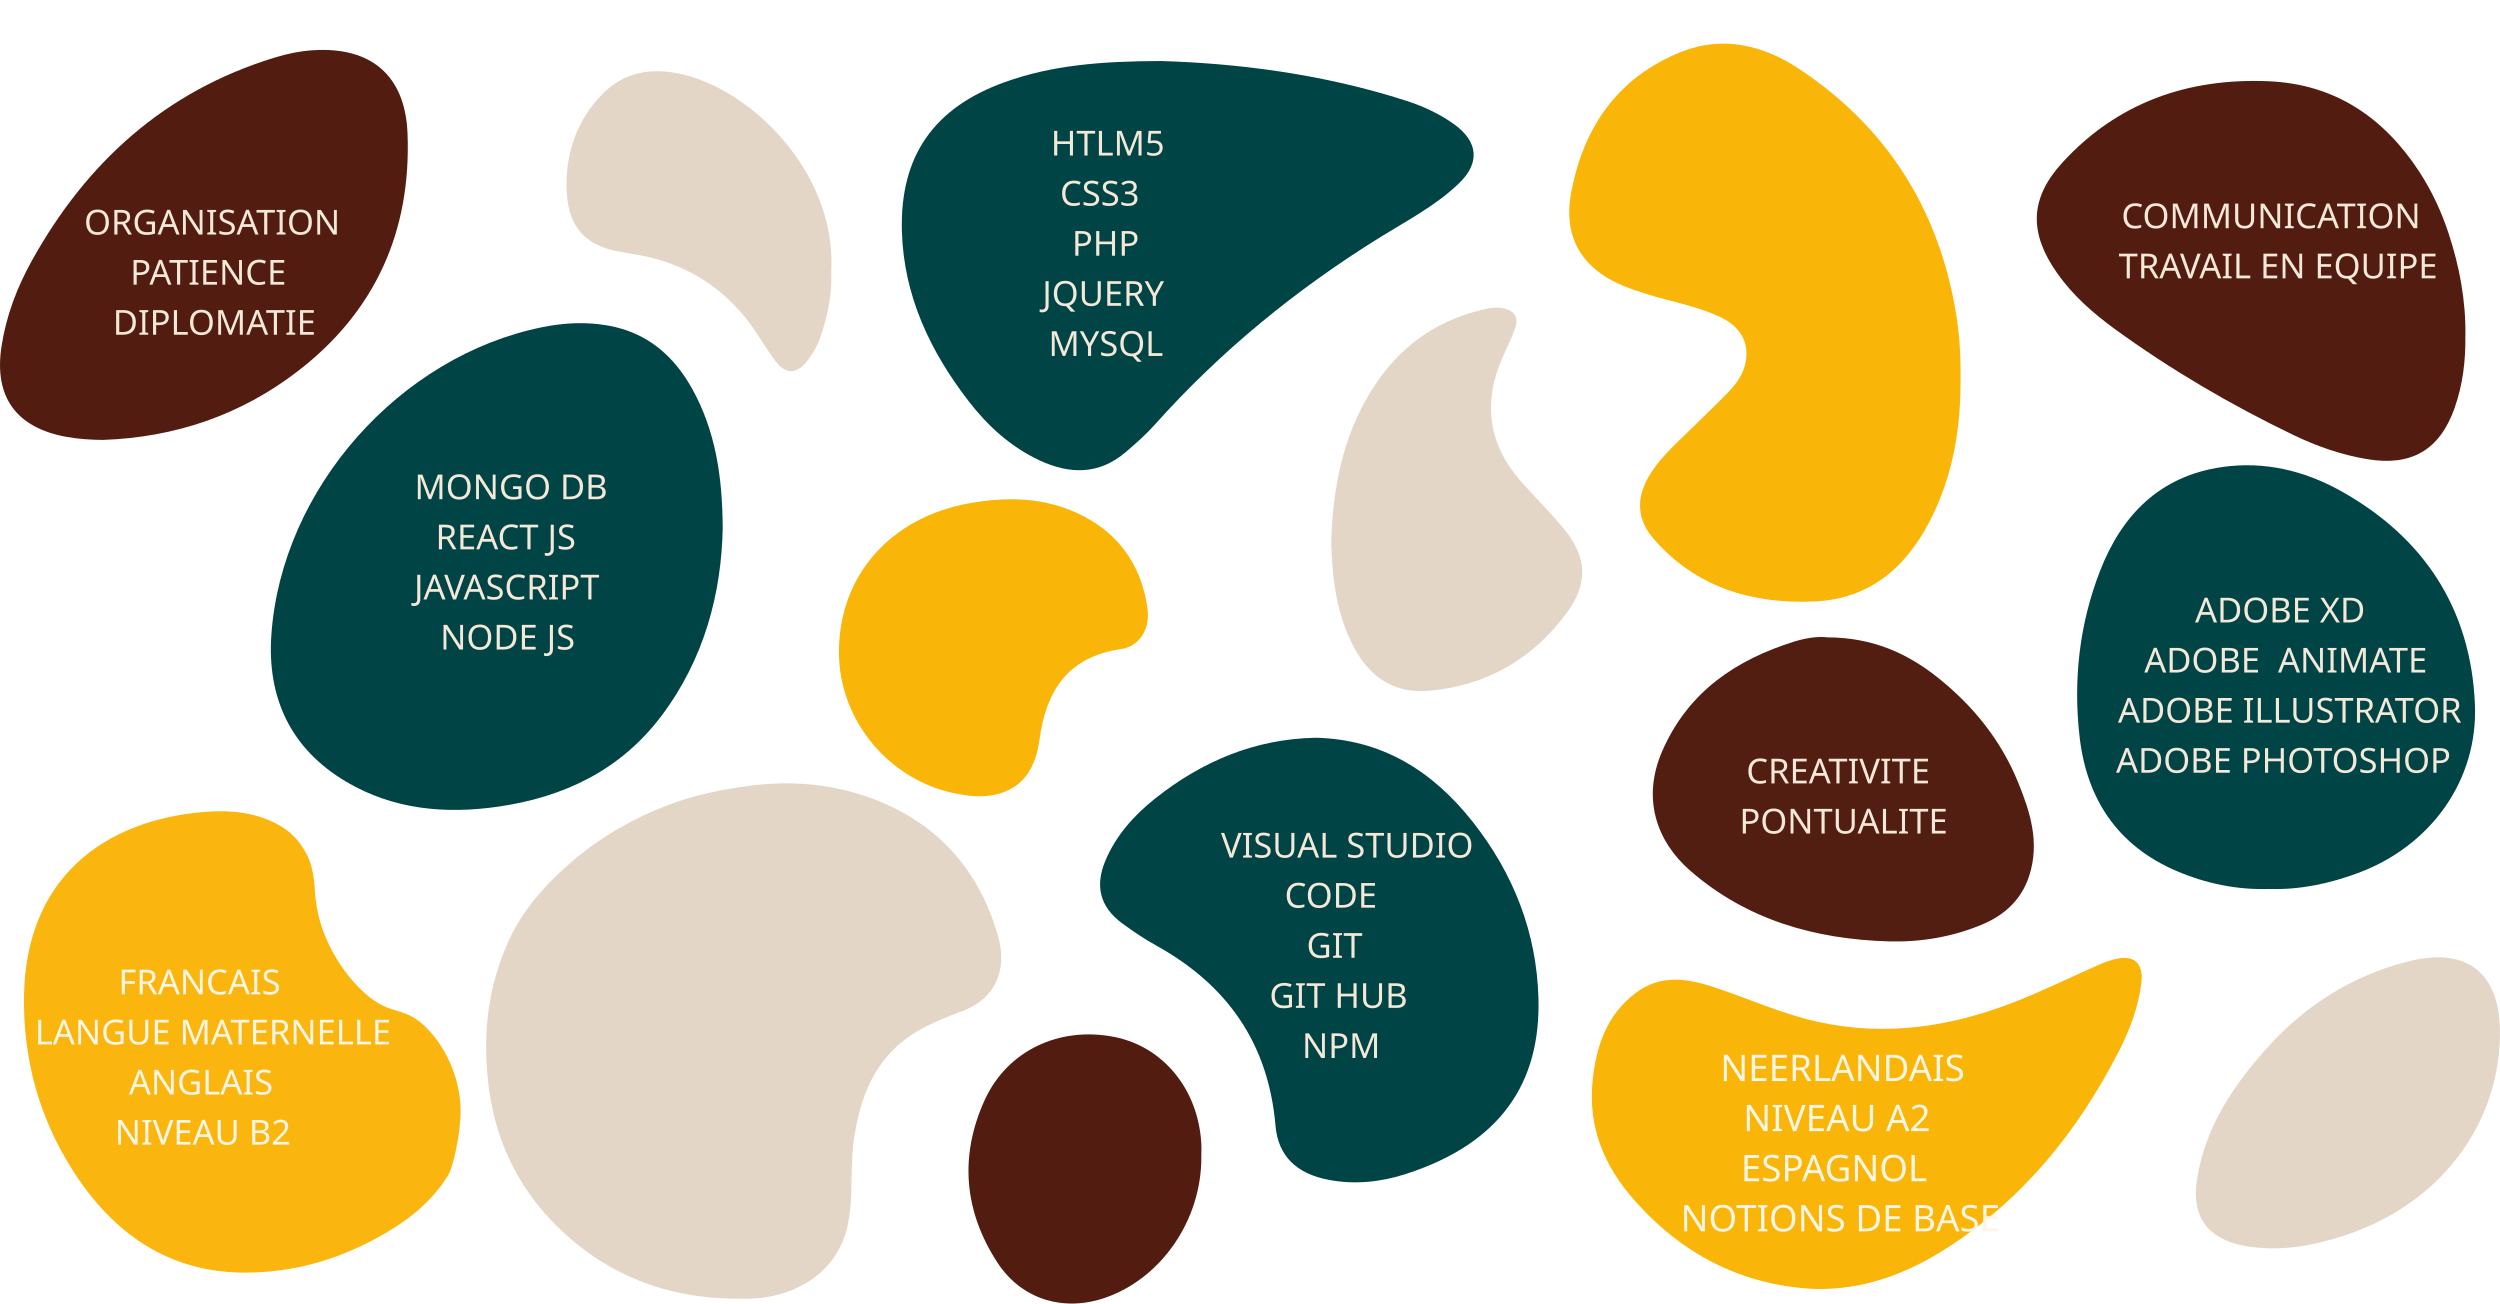
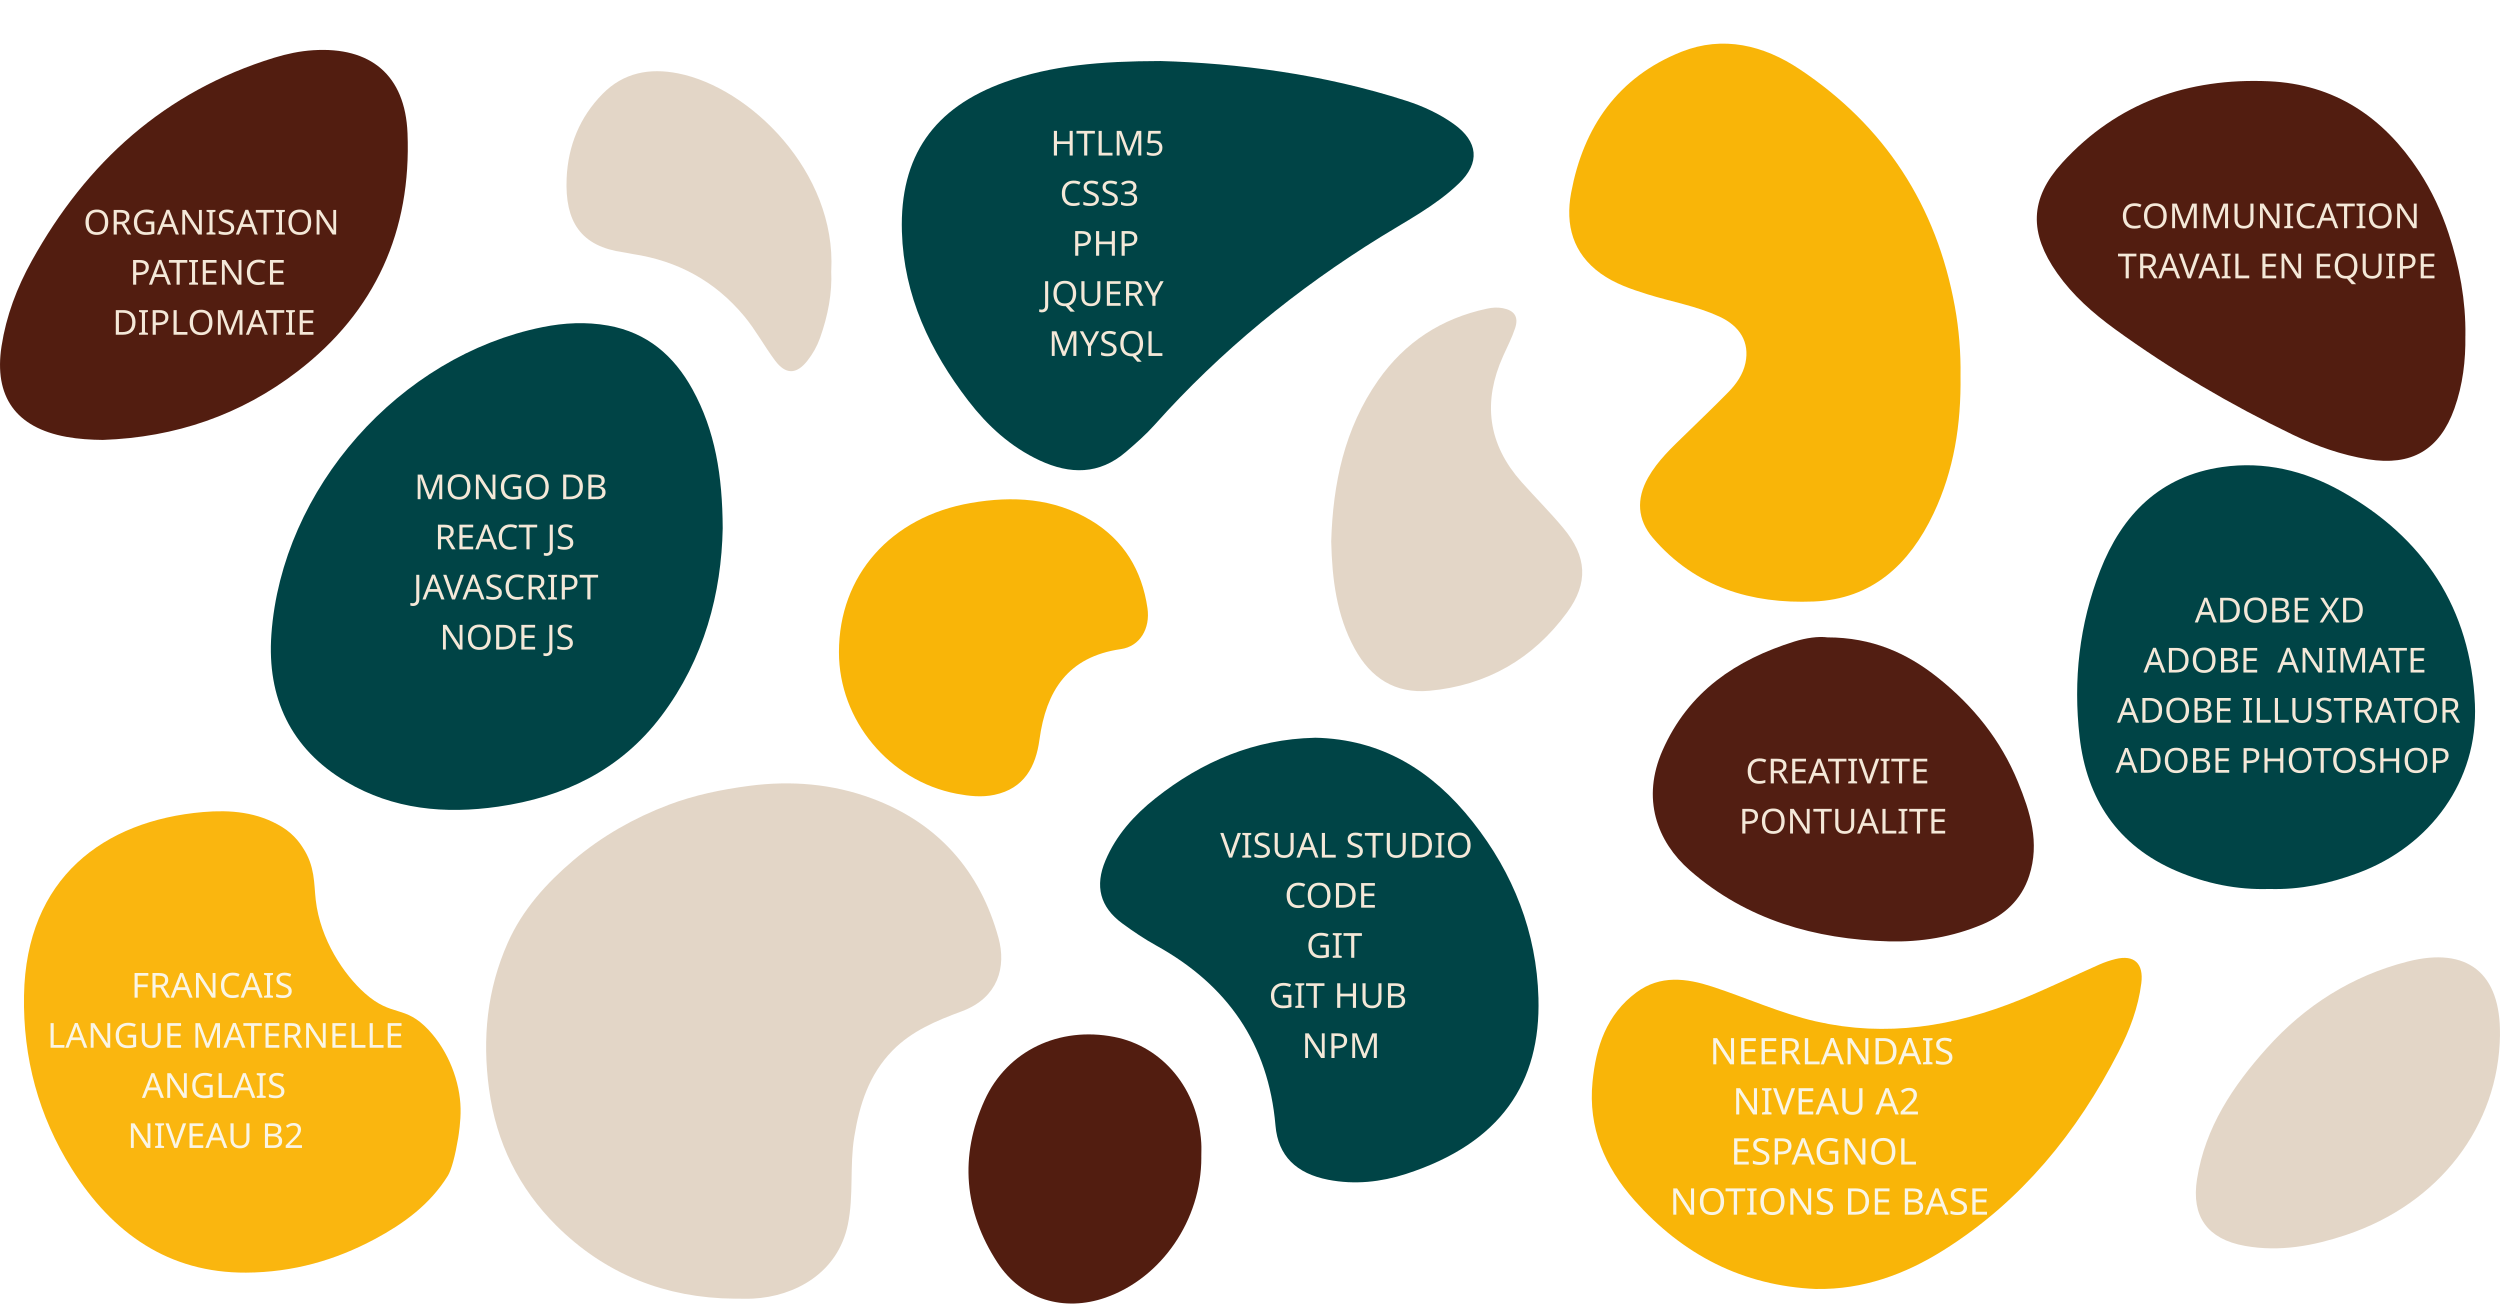
<svg xmlns="http://www.w3.org/2000/svg" id="Calque_1" data-name="Calque 1" viewBox="0 0 748.5 390.28">
  <defs>
    <style>
      .cls-1 {
-         fill: #f4e8d8;
+         fill: #fab60f;
      }

-       .cls-1, .cls-2 {
-         font-size: 10.33px;
+       .cls-2 {
+         fill: #f9b508;
      }

-       .cls-1, .cls-2, .cls-3 {
-         font-family: Poppins-ExtraLight, Poppins;
-         font-weight: 200;
+       .cls-3 {
+         fill: #004446;
      }

      .cls-4 {
-         fill: #521e12;
+         fill: #e3d6c7;
      }

      .cls-5 {
-         fill: #004446;
-       }
- 
-       .cls-2 {
-         fill: #faf5e4;
-       }
- 
-       .cls-3 {
-         fill: #faf5e5;
-         font-size: 11px;
+         fill: #521e12;
      }

      .cls-6 {
        fill: #521d10;
      }

      .cls-7 {
+         fill: #f4e8d8;
+       }
+ 
+       .cls-7, .cls-8 {
+         font-size: 10.33px;
+       }
+ 
+       .cls-7, .cls-8, .cls-9 {
+         font-family: Poppins-ExtraLight, Poppins;
+         font-weight: 200;
+       }
+ 
+       .cls-8 {
+         fill: #faf5e4;
+       }
+ 
+       .cls-9 {
+         fill: #faf5e5;
+         font-size: 11px;
+       }
+ 
+       .cls-10 {
        fill: #1d1d1b;
        font-family: MyriadPro-Regular, 'Myriad Pro';
        font-size: 12px;
      }
- 
-       .cls-8 {
-         fill: #e3d6c7;
-       }
- 
-       .cls-9 {
-         fill: #f9b508;
-       }
- 
-       .cls-10 {
-         fill: #fab60f;
-       }
    </style>
  </defs>
  <g>
-     <path class="cls-8" d="m219.89,388.82c-20.68-.16-38.72-7.36-53.28-21.83-11.22-11.15-18.03-24.85-20.19-40.92-2.06-15.24-.6-29.82,5.61-43.81,4.39-9.9,11.53-17.81,19.73-24.76,8.49-7.19,18.08-12.61,28.44-16.54,7.74-2.93,15.87-4.59,24.07-5.67,12.55-1.65,24.95-.64,36.82,3.77,19.75,7.34,32.37,21.7,37.86,41.76,2.34,8.54.03,17.89-11.01,21.97-7.51,2.78-14.94,5.84-20.72,11.75-7.03,7.18-9.87,16.1-11.45,25.8-1.42,8.72-.12,17.49-1.92,26.27-2.99,14.55-15.83,21.54-28.42,22.19-1.84.1-3.69.01-5.54.01Z" />
-     <path class="cls-5" d="m216.38,158.17c-.38,19.3-5.42,39.06-18.41,56.25-12.24,16.2-29.16,24.26-48.81,27.09-15.91,2.29-31.42.88-45.54-7.48-16.67-9.88-23.7-25.22-22.37-44.04,3.09-43.71,38.41-83.45,81.2-92.05,6.51-1.31,13.06-1.64,19.65-.46,11.68,2.09,19.69,9.03,25.24,19.12,6.79,12.34,8.96,25.77,9.04,41.58Z" />
-     <path class="cls-5" d="m347.47,18.27c22.81.66,48.61,3.83,73.64,11.93,5.03,1.63,9.82,3.84,14.15,6.93,7.33,5.23,7.96,11.62,1.53,17.79-6.91,6.64-15.41,11.05-23.46,16.04-25.16,15.6-47.86,34.1-67.6,56.2-2.62,2.94-5.63,5.57-8.62,8.14-7.98,6.87-16.76,6.78-25.84,2.55-8.68-4.05-15.57-10.34-21.34-17.84-11.5-14.95-19.33-31.47-19.9-50.65-.67-22.6,9.53-37.15,30.86-44.79,13.96-5,28.49-6.25,46.58-6.3Z" />
-     <path class="cls-9" d="m586.98,112.45c.2,14.69-1.97,28.38-8.06,41.26-7.21,15.24-18.35,25.67-35.9,26.38-18.66.76-35.53-4.28-48.16-19.05-4.63-5.42-5.02-11.65-1.42-18.03,2.91-5.15,7.17-9.07,11.32-13.11,4.25-4.14,8.53-8.24,12.69-12.48,2.42-2.46,4.42-5.33,5.14-8.76,1.28-6.16-1.58-11.01-7.84-13.89-6.87-3.17-14.33-4.42-21.49-6.66-4.93-1.54-9.84-3.21-14.04-6.24-8.3-6.01-10.62-14.48-8.82-24.16,3.68-19.73,14.05-34.64,33.01-42.2,12.45-4.96,24.65-1.96,35.41,5.22,25.51,17,40.97,40.81,46.46,71.04,1.28,7.03,1.8,14.1,1.7,20.68Z" />
-     <path class="cls-10" d="m73.65,381.03c-23.07.1-39.99-11.7-52.2-31.14-9.92-15.79-14.58-33.18-14.26-51.84.6-35.22,23.91-52.35,53.57-54.92,8.2-.71,16.32-.04,23.68,4.46,3.92,2.4,5.8,5.57,6.19,6.15,3.73,5.6,3.34,10.82,3.9,15.7,1.36,11.92,8.46,22.38,14.7,27.93,8.25,7.34,11.89,3.31,19.11,11.03,6.01,6.42,9.4,15.52,9.56,23.52.08,3.82-.57,7.84-.74,8.88-.86,5.19-2.01,9.51-3.08,11.23-5.32,8.56-13.17,14.31-21.85,18.95-11.79,6.3-24.34,9.95-38.57,10.05Z" />
-     <path class="cls-5" d="m679.45,266.16c-9.65.31-18.91-1.6-27.73-5.36-17.7-7.54-26.96-21.56-29.09-40.19-1.94-16.95-.09-33.71,6.13-49.7,6.56-16.87,18.01-28.43,36.63-31.09,12.57-1.79,24.52,1.08,35.44,7.17,24.91,13.9,38.93,35.27,40.16,63.82.99,22.9-13.3,42.48-34.89,50.53-8.6,3.21-17.43,5.1-26.66,4.82Z" />
-     <path class="cls-5" d="m393.57,220.87c20.23.39,35.35,9.99,47.35,25.17,12.2,15.44,19.15,33.12,19.69,52.79.7,25.25-11.16,43.41-39.6,52.63-7.6,2.46-15.41,3.31-23.38,1.75-9.44-1.85-14.97-7.06-15.75-16.22-2.11-24.52-14.4-42.09-35.66-53.87-3.56-1.97-6.97-4.26-10.25-6.68-6.62-4.88-8.23-11.16-4.99-18.82,3.22-7.6,8.56-13.54,14.94-18.6,14.02-11.13,29.78-17.72,47.65-18.13Z" />
-     <path class="cls-9" d="m543.78,385.93c-21.99-.94-39.97-10.23-54.44-26.56-8.92-10.06-13.88-21.75-12.54-35.45,1.02-10.5,4.18-20.17,13.15-26.8,7.12-5.26,14.91-4.26,22.65-1.74,10.38,3.38,20.34,7.97,31.05,10.42,21.11,4.82,41.35,1.54,61.05-6.42,8.05-3.25,15.88-7.08,23.83-10.59,1.56-.69,3.19-1.24,4.84-1.65,5.65-1.38,8.47,1.35,7.74,7.23-.91,7.3-3.49,14.07-6.8,20.52-12.43,24.23-29.14,44.8-52.44,59.43-11.57,7.26-24.1,11.82-38.09,11.6Z" />
+     <path class="cls-4" d="m219.89,388.82c-20.68-.16-38.72-7.36-53.28-21.83-11.22-11.15-18.03-24.85-20.19-40.92-2.06-15.24-.6-29.82,5.61-43.81,4.39-9.9,11.53-17.81,19.73-24.76,8.49-7.19,18.08-12.61,28.44-16.54,7.74-2.93,15.87-4.59,24.07-5.67,12.55-1.65,24.95-.64,36.82,3.77,19.75,7.34,32.37,21.7,37.86,41.76,2.34,8.54.03,17.89-11.01,21.97-7.51,2.78-14.94,5.84-20.72,11.75-7.03,7.18-9.87,16.1-11.45,25.8-1.42,8.72-.12,17.49-1.92,26.27-2.99,14.55-15.83,21.54-28.42,22.19-1.84.1-3.69.01-5.54.01Z" />
+     <path class="cls-3" d="m216.38,158.17c-.38,19.3-5.42,39.06-18.41,56.25-12.24,16.2-29.16,24.26-48.81,27.09-15.91,2.29-31.42.88-45.54-7.48-16.67-9.88-23.7-25.22-22.37-44.04,3.09-43.71,38.41-83.45,81.2-92.05,6.51-1.31,13.06-1.64,19.65-.46,11.68,2.09,19.69,9.03,25.24,19.12,6.79,12.34,8.96,25.77,9.04,41.58Z" />
+     <path class="cls-3" d="m347.47,18.27c22.81.66,48.61,3.83,73.64,11.93,5.03,1.63,9.82,3.84,14.15,6.93,7.33,5.23,7.96,11.62,1.53,17.79-6.91,6.64-15.41,11.05-23.46,16.04-25.16,15.6-47.86,34.1-67.6,56.2-2.62,2.94-5.63,5.57-8.62,8.14-7.98,6.87-16.76,6.78-25.84,2.55-8.68-4.05-15.57-10.34-21.34-17.84-11.5-14.95-19.33-31.47-19.9-50.65-.67-22.6,9.53-37.15,30.86-44.79,13.96-5,28.49-6.25,46.58-6.3Z" />
+     <path class="cls-2" d="m586.98,112.45c.2,14.69-1.97,28.38-8.06,41.26-7.21,15.24-18.35,25.67-35.9,26.38-18.66.76-35.53-4.28-48.16-19.05-4.63-5.42-5.02-11.65-1.42-18.03,2.91-5.15,7.17-9.07,11.32-13.11,4.25-4.14,8.53-8.24,12.69-12.48,2.42-2.46,4.42-5.33,5.14-8.76,1.28-6.16-1.58-11.01-7.84-13.89-6.87-3.17-14.33-4.42-21.49-6.66-4.93-1.54-9.84-3.21-14.04-6.24-8.3-6.01-10.62-14.48-8.82-24.16,3.68-19.73,14.05-34.64,33.01-42.2,12.45-4.96,24.65-1.96,35.41,5.22,25.51,17,40.97,40.81,46.46,71.04,1.28,7.03,1.8,14.1,1.7,20.68Z" />
+     <path class="cls-1" d="m73.65,381.03c-23.07.1-39.99-11.7-52.2-31.14-9.92-15.79-14.58-33.18-14.26-51.84.6-35.22,23.91-52.35,53.57-54.92,8.2-.71,16.32-.04,23.68,4.46,3.92,2.4,5.8,5.57,6.19,6.15,3.73,5.6,3.34,10.82,3.9,15.7,1.36,11.92,8.46,22.38,14.7,27.93,8.25,7.34,11.89,3.31,19.11,11.03,6.01,6.42,9.4,15.52,9.56,23.52.08,3.82-.57,7.84-.74,8.88-.86,5.19-2.01,9.51-3.08,11.23-5.32,8.56-13.17,14.31-21.85,18.95-11.79,6.3-24.34,9.95-38.57,10.05Z" />
+     <path class="cls-3" d="m679.45,266.16c-9.65.31-18.91-1.6-27.73-5.36-17.7-7.54-26.96-21.56-29.09-40.19-1.94-16.95-.09-33.71,6.13-49.7,6.56-16.87,18.01-28.43,36.63-31.09,12.57-1.79,24.52,1.08,35.44,7.17,24.91,13.9,38.93,35.27,40.16,63.82.99,22.9-13.3,42.48-34.89,50.53-8.6,3.21-17.43,5.1-26.66,4.82Z" />
+     <path class="cls-3" d="m393.57,220.87c20.23.39,35.35,9.99,47.35,25.17,12.2,15.44,19.15,33.12,19.69,52.79.7,25.25-11.16,43.41-39.6,52.63-7.6,2.46-15.41,3.31-23.38,1.75-9.44-1.85-14.97-7.06-15.75-16.22-2.11-24.52-14.4-42.09-35.66-53.87-3.56-1.97-6.97-4.26-10.25-6.68-6.62-4.88-8.23-11.16-4.99-18.82,3.22-7.6,8.56-13.54,14.94-18.6,14.02-11.13,29.78-17.72,47.65-18.13Z" />
+     <path class="cls-2" d="m543.78,385.93c-21.99-.94-39.97-10.23-54.44-26.56-8.92-10.06-13.88-21.75-12.54-35.45,1.02-10.5,4.18-20.17,13.15-26.8,7.12-5.26,14.91-4.26,22.65-1.74,10.38,3.38,20.34,7.97,31.05,10.42,21.11,4.82,41.35,1.54,61.05-6.42,8.05-3.25,15.88-7.08,23.83-10.59,1.56-.69,3.19-1.24,4.84-1.65,5.65-1.38,8.47,1.35,7.74,7.23-.91,7.3-3.49,14.07-6.8,20.52-12.43,24.23-29.14,44.8-52.44,59.43-11.57,7.26-24.1,11.82-38.09,11.6Z" />
    <path class="cls-6" d="m738.13,100.53c.11,7.44-.77,14.74-3.28,21.78-4.42,12.39-12.84,17.31-25.87,15.2-7.88-1.28-15.34-3.9-22.48-7.34-18.69-9-36.54-19.46-53.33-31.66-6.53-4.75-12.58-10.07-17.26-16.73-8.39-11.92-8.33-22.27,1.52-33.05,16.53-18.09,37.77-25.46,61.89-24.4,19.67.87,34.33,10.75,44.96,27,3.77,5.77,6.67,11.99,8.82,18.52,3.28,9.95,5.19,20.15,5.04,30.68Z" />
    <path class="cls-6" d="m30.89,131.72c-3.72-.05-7.39-.26-11.04-.93-15.08-2.75-21.72-12.03-19.39-27.13,1.4-9.1,4.61-17.57,9.05-25.56C25.91,48.55,49.35,27.34,82.1,17.28c3.78-1.16,7.64-1.98,11.61-2.24,17.27-1.12,27.6,7.46,28.3,24.83,1.18,29.19-9.56,53.36-32.86,71.27-17.08,13.13-36.7,19.81-58.26,20.57Z" />
-     <path class="cls-4" d="m547.15,190.83c13.25.03,23.72,4.6,33.1,12.1,10.53,8.41,18.78,18.64,23.9,31.13,3.7,9.01,6.63,18.21,3.38,28.2-2.34,7.2-7.5,11.77-13.98,14.5-8.87,3.74-18.41,5.36-28.03,5.09-22.09-.63-42.59-6.42-59.53-21.22-10.02-8.75-14.55-21.61-8.23-35.95,7.76-17.62,21.97-27.14,39.52-32.62,3.44-1.07,7.19-1.6,9.87-1.23Z" />
-     <path class="cls-8" d="m398.56,162.25c.5-17.47,3.97-33.96,14.08-48.4,7.96-11.38,18.9-18.52,32.54-21.43,1.57-.34,3.14-.46,4.71-.16,3.5.66,4.85,2.57,3.75,5.95-.93,2.86-2.34,5.58-3.58,8.34-6.21,13.77-4.62,26.42,5.51,37.79,4.12,4.63,8.53,9.01,12.49,13.77,7.07,8.49,7.6,16.42,1.12,25.26-10.19,13.88-24.02,21.89-41.28,23.45-10.21.92-17.5-3.82-22.31-12.61-5.47-10-6.75-20.96-7.02-31.95Z" />
-     <path class="cls-9" d="m251.18,195.23c.01-22.92,15.44-40.49,39.5-44.64,12.48-2.16,24.73-1.52,35.93,5.2,9.9,5.93,15.31,15.01,16.94,26.28.89,6.13-2.27,11.45-7.94,12.27-15.91,2.29-22.4,12.47-24.4,27.14-1.1,8.09-4.59,14.6-13.47,16.49-3.8.81-7.57.39-11.35-.33-20.15-3.86-35.22-21.98-35.21-42.4Z" />
-     <path class="cls-8" d="m748.5,309.86c-.38,27.29-18.21,50.55-46.02,59.86-9.84,3.3-19.9,5.17-30.33,3.3-11.21-2-16.14-8.74-14.36-20.01,2.44-15.45,10.74-27.87,20.9-39.19,11.46-12.78,25.47-21.67,42.15-25.93,17.94-4.58,27.91,3.48,27.65,21.97Z" />
+     <path class="cls-5" d="m547.15,190.83c13.25.03,23.72,4.6,33.1,12.1,10.53,8.41,18.78,18.64,23.9,31.13,3.7,9.01,6.63,18.21,3.38,28.2-2.34,7.2-7.5,11.77-13.98,14.5-8.87,3.74-18.41,5.36-28.03,5.09-22.09-.63-42.59-6.42-59.53-21.22-10.02-8.75-14.55-21.61-8.23-35.95,7.76-17.62,21.97-27.14,39.52-32.62,3.44-1.07,7.19-1.6,9.87-1.23Z" />
+     <path class="cls-4" d="m398.56,162.25c.5-17.47,3.97-33.96,14.08-48.4,7.96-11.38,18.9-18.52,32.54-21.43,1.57-.34,3.14-.46,4.71-.16,3.5.66,4.85,2.57,3.75,5.95-.93,2.86-2.34,5.58-3.58,8.34-6.21,13.77-4.62,26.42,5.51,37.79,4.12,4.63,8.53,9.01,12.49,13.77,7.07,8.49,7.6,16.42,1.12,25.26-10.19,13.88-24.02,21.89-41.28,23.45-10.21.92-17.5-3.82-22.31-12.61-5.47-10-6.75-20.96-7.02-31.95Z" />
+     <path class="cls-2" d="m251.18,195.23c.01-22.92,15.44-40.49,39.5-44.64,12.48-2.16,24.73-1.52,35.93,5.2,9.9,5.93,15.31,15.01,16.94,26.28.89,6.13-2.27,11.45-7.94,12.27-15.91,2.29-22.4,12.47-24.4,27.14-1.1,8.09-4.59,14.6-13.47,16.49-3.8.81-7.57.39-11.35-.33-20.15-3.86-35.22-21.98-35.21-42.4Z" />
+     <path class="cls-4" d="m748.5,309.86c-.38,27.29-18.21,50.55-46.02,59.86-9.84,3.3-19.9,5.17-30.33,3.3-11.21-2-16.14-8.74-14.36-20.01,2.44-15.45,10.74-27.87,20.9-39.19,11.46-12.78,25.47-21.67,42.15-25.93,17.94-4.58,27.91,3.48,27.65,21.97Z" />
    <path class="cls-6" d="m359.68,346.55c.04,18.7-11.92,36.11-28.68,41.96-12.49,4.36-25.14.6-32.37-10.49-10.01-15.36-11.43-31.87-3.85-48.59,6.76-14.91,22.39-22.2,38.79-18.98,14.63,2.87,25.12,15.62,26.09,31.74.09,1.44.01,2.9.01,4.35Z" />
-     <path class="cls-8" d="m248.86,81.07c.34,6.66-.98,13.47-3.34,20.11-.89,2.52-2.19,4.81-3.83,6.88-3.27,4.12-6.49,4.1-9.62-.09-3.24-4.32-5.78-9.12-9.25-13.3-8.74-10.51-19.92-16.57-33.36-18.61-.91-.14-1.8-.38-2.71-.5-12.92-1.78-17.65-9.23-17.1-22.18.42-9.67,3.9-18.29,10.75-25.26,6.27-6.39,14.08-7.84,22.62-6.15,21.46,4.23,47.4,29.47,45.86,59.08Z" />
+     <path class="cls-4" d="m248.86,81.07c.34,6.66-.98,13.47-3.34,20.11-.89,2.52-2.19,4.81-3.83,6.88-3.27,4.12-6.49,4.1-9.62-.09-3.24-4.32-5.78-9.12-9.25-13.3-8.74-10.51-19.92-16.57-33.36-18.61-.91-.14-1.8-.38-2.71-.5-12.92-1.78-17.65-9.23-17.1-22.18.42-9.67,3.9-18.29,10.75-25.26,6.27-6.39,14.08-7.84,22.62-6.15,21.46,4.23,47.4,29.47,45.86,59.08Z" />
  </g>
-   <text class="cls-7" transform="translate(122.29 10.04)">
+   <text class="cls-10" transform="translate(122.29 10.04)">
    <tspan x="0" y="0"> </tspan>
  </text>
  <g>
-     <text class="cls-2" transform="translate(35.46 297.7)">
+     <text class="cls-8" transform="translate(39.29 298.7)">
      <tspan x="0" y="0">FRANCAIS</tspan>
-       <tspan x="-25.05" y="15">LANGUE MATERNELLE</tspan>
-       <tspan x="3.12" y="30">ANGLAIS</tspan>
+       <tspan x="-25.15" y="15">LANGUE MATERNELLE</tspan>
+       <tspan x="3.19" y="30">ANGLAIS</tspan>
      <tspan x="-1.1" y="45">NIVEAU B2</tspan>
    </text>
-     <text class="cls-1" transform="translate(314.61 46.56)">
+     <text class="cls-7" transform="translate(314.53 46.56)">
      <tspan x="0" y="0">HTLM5</tspan>
      <tspan x="2.76" y="15">CSS3</tspan>
-       <tspan x="6.34" y="30">PHP</tspan>
-       <tspan x="-2.53" y="45">JQUERY</tspan>
-       <tspan x="-.69" y="60">MYSQL</tspan>
+       <tspan x="6.38" y="30">PHP</tspan>
+       <tspan x="-2.58" y="45">JQUERY</tspan>
+       <tspan x="-.62" y="60">MYSQL</tspan>
    </text>
-     <text class="cls-1" transform="translate(124.1 149.47)">
+     <text class="cls-7" transform="translate(124.05 149.47)">
      <tspan x="0" y="0">MONGO DB</tspan>
-       <tspan x="6.31" y="15">REACT JS</tspan>
-       <tspan x="-.13" y="30">JAVASCRIPT</tspan>
-       <tspan x="7.69" y="45">NODE JS</tspan>
+       <tspan x="6.07" y="15">REACT JS</tspan>
+       <tspan x="-.38" y="30">JAVASCRIPT</tspan>
+       <tspan x="7.58" y="45">NODE JS</tspan>
    </text>
-     <text class="cls-1" transform="translate(657.2 186.36)">
+     <text class="cls-7" transform="translate(657.11 186.36)">
      <tspan x="0" y="0">ADOBE XD</tspan>
-       <tspan x="-15.21" y="15" xml:space="preserve">ADOBE  ANIMATE</tspan>
-       <tspan x="-23.07" y="30">ADOBE ILLUSTRATOR</tspan>
-       <tspan x="-23.66" y="45">ADOBE PHOTOSHOP</tspan>
+       <tspan x="-15.35" y="15" xml:space="preserve">ADOBE  ANIMATE</tspan>
+       <tspan x="-23.28" y="30">ADOBE ILLUSTRATOR</tspan>
+       <tspan x="-23.73" y="45">ADOBE PHOTOSHOP</tspan>
    </text>
-     <text class="cls-1" transform="translate(365.56 256.76)">
+     <text class="cls-7" transform="translate(365.34 256.76)">
      <tspan x="0" y="0">VISUAL STUDIO</tspan>
-       <tspan x="19.06" y="15">CODE </tspan>
-       <tspan x="25.63" y="30">GIT </tspan>
-       <tspan x="14.51" y="45">GIT HUB </tspan>
-       <tspan x="24.26" y="60">NPM</tspan>
+       <tspan x="19.25" y="15">CODE </tspan>
+       <tspan x="25.77" y="30">GIT </tspan>
+       <tspan x="14.56" y="45">GIT HUB </tspan>
+       <tspan x="24.43" y="60">NPM</tspan>
    </text>
-     <text class="cls-1" transform="translate(25.17 70.22)">
+     <text class="cls-7" transform="translate(24.97 70.22)">
      <tspan x="0" y="0">ORGANISATION</tspan>
-       <tspan x="13.82" y="15">PATIENCE</tspan>
-       <tspan x="8.6" y="30">DIPLOMATIE</tspan>
+       <tspan x="13.88" y="15">PATIENCE</tspan>
+       <tspan x="8.7" y="30">DIPLOMATIE</tspan>
    </text>
-     <text class="cls-1" transform="translate(522.84 234.55)">
+     <text class="cls-7" transform="translate(522.63 234.55)">
      <tspan x="0" y="0">CREATIVITE</tspan>
-       <tspan x="-2.05" y="15">PONTUALITE</tspan>
+       <tspan x="-1.99" y="15">PONTUALITE</tspan>
    </text>
-     <text class="cls-1" transform="translate(635.15 68.33)">
+     <text class="cls-7" transform="translate(634.96 68.33)">
      <tspan x="0" y="0">COMMUNICATION</tspan>
-       <tspan x="-.82" y="15">TRAVAIL EN EQUIPE</tspan>
+       <tspan x="-.94" y="15">TRAVAIL EN EQUIPE</tspan>
    </text>
  </g>
-   <text class="cls-3" transform="translate(515.06 323.67)">
+   <text class="cls-9" transform="translate(511.88 318.67)">
    <tspan x="0" y="0">NEERLANDAIS</tspan>
    <tspan x="6.87" y="15">NIVEAU A2</tspan>
-     <tspan x="6.16" y="30">ESPAGNOL</tspan>
-     <tspan x="-11.89" y="45">NOTIONS DE BASE</tspan>
+     <tspan x="6.25" y="30">ESPAGNOL</tspan>
+     <tspan x="-11.97" y="45">NOTIONS DE BASE</tspan>
  </text>
</svg>
